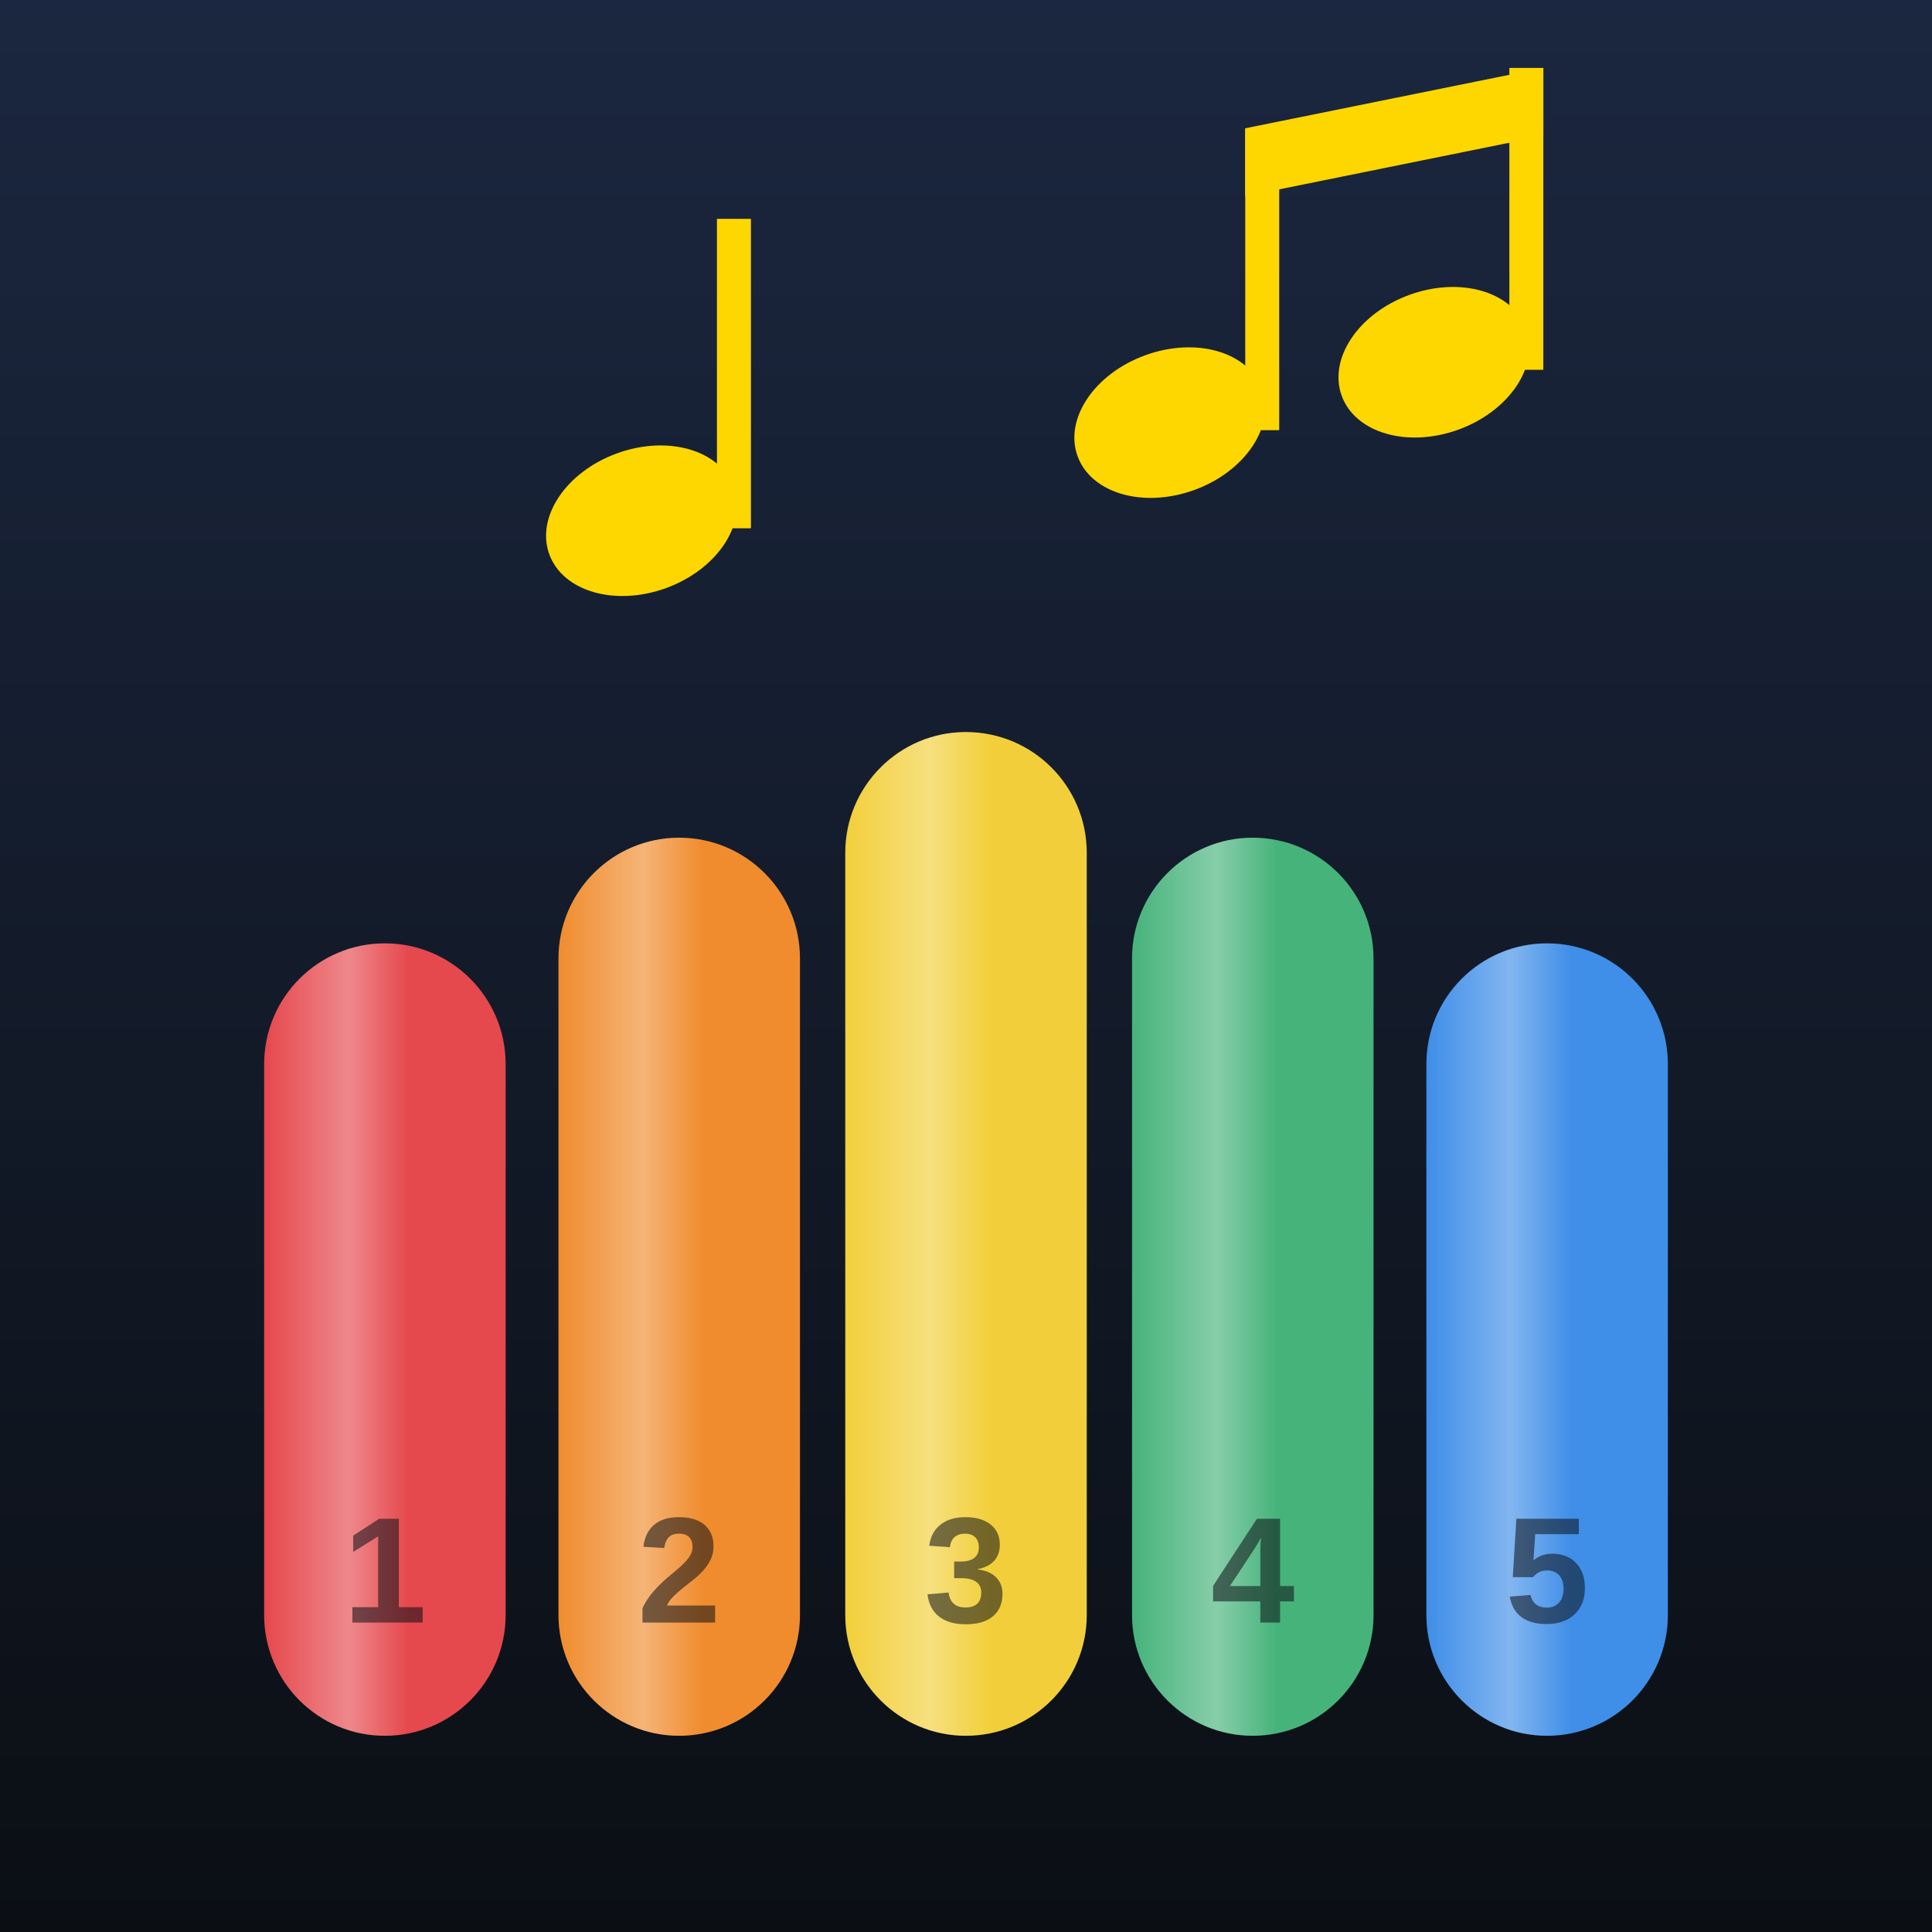
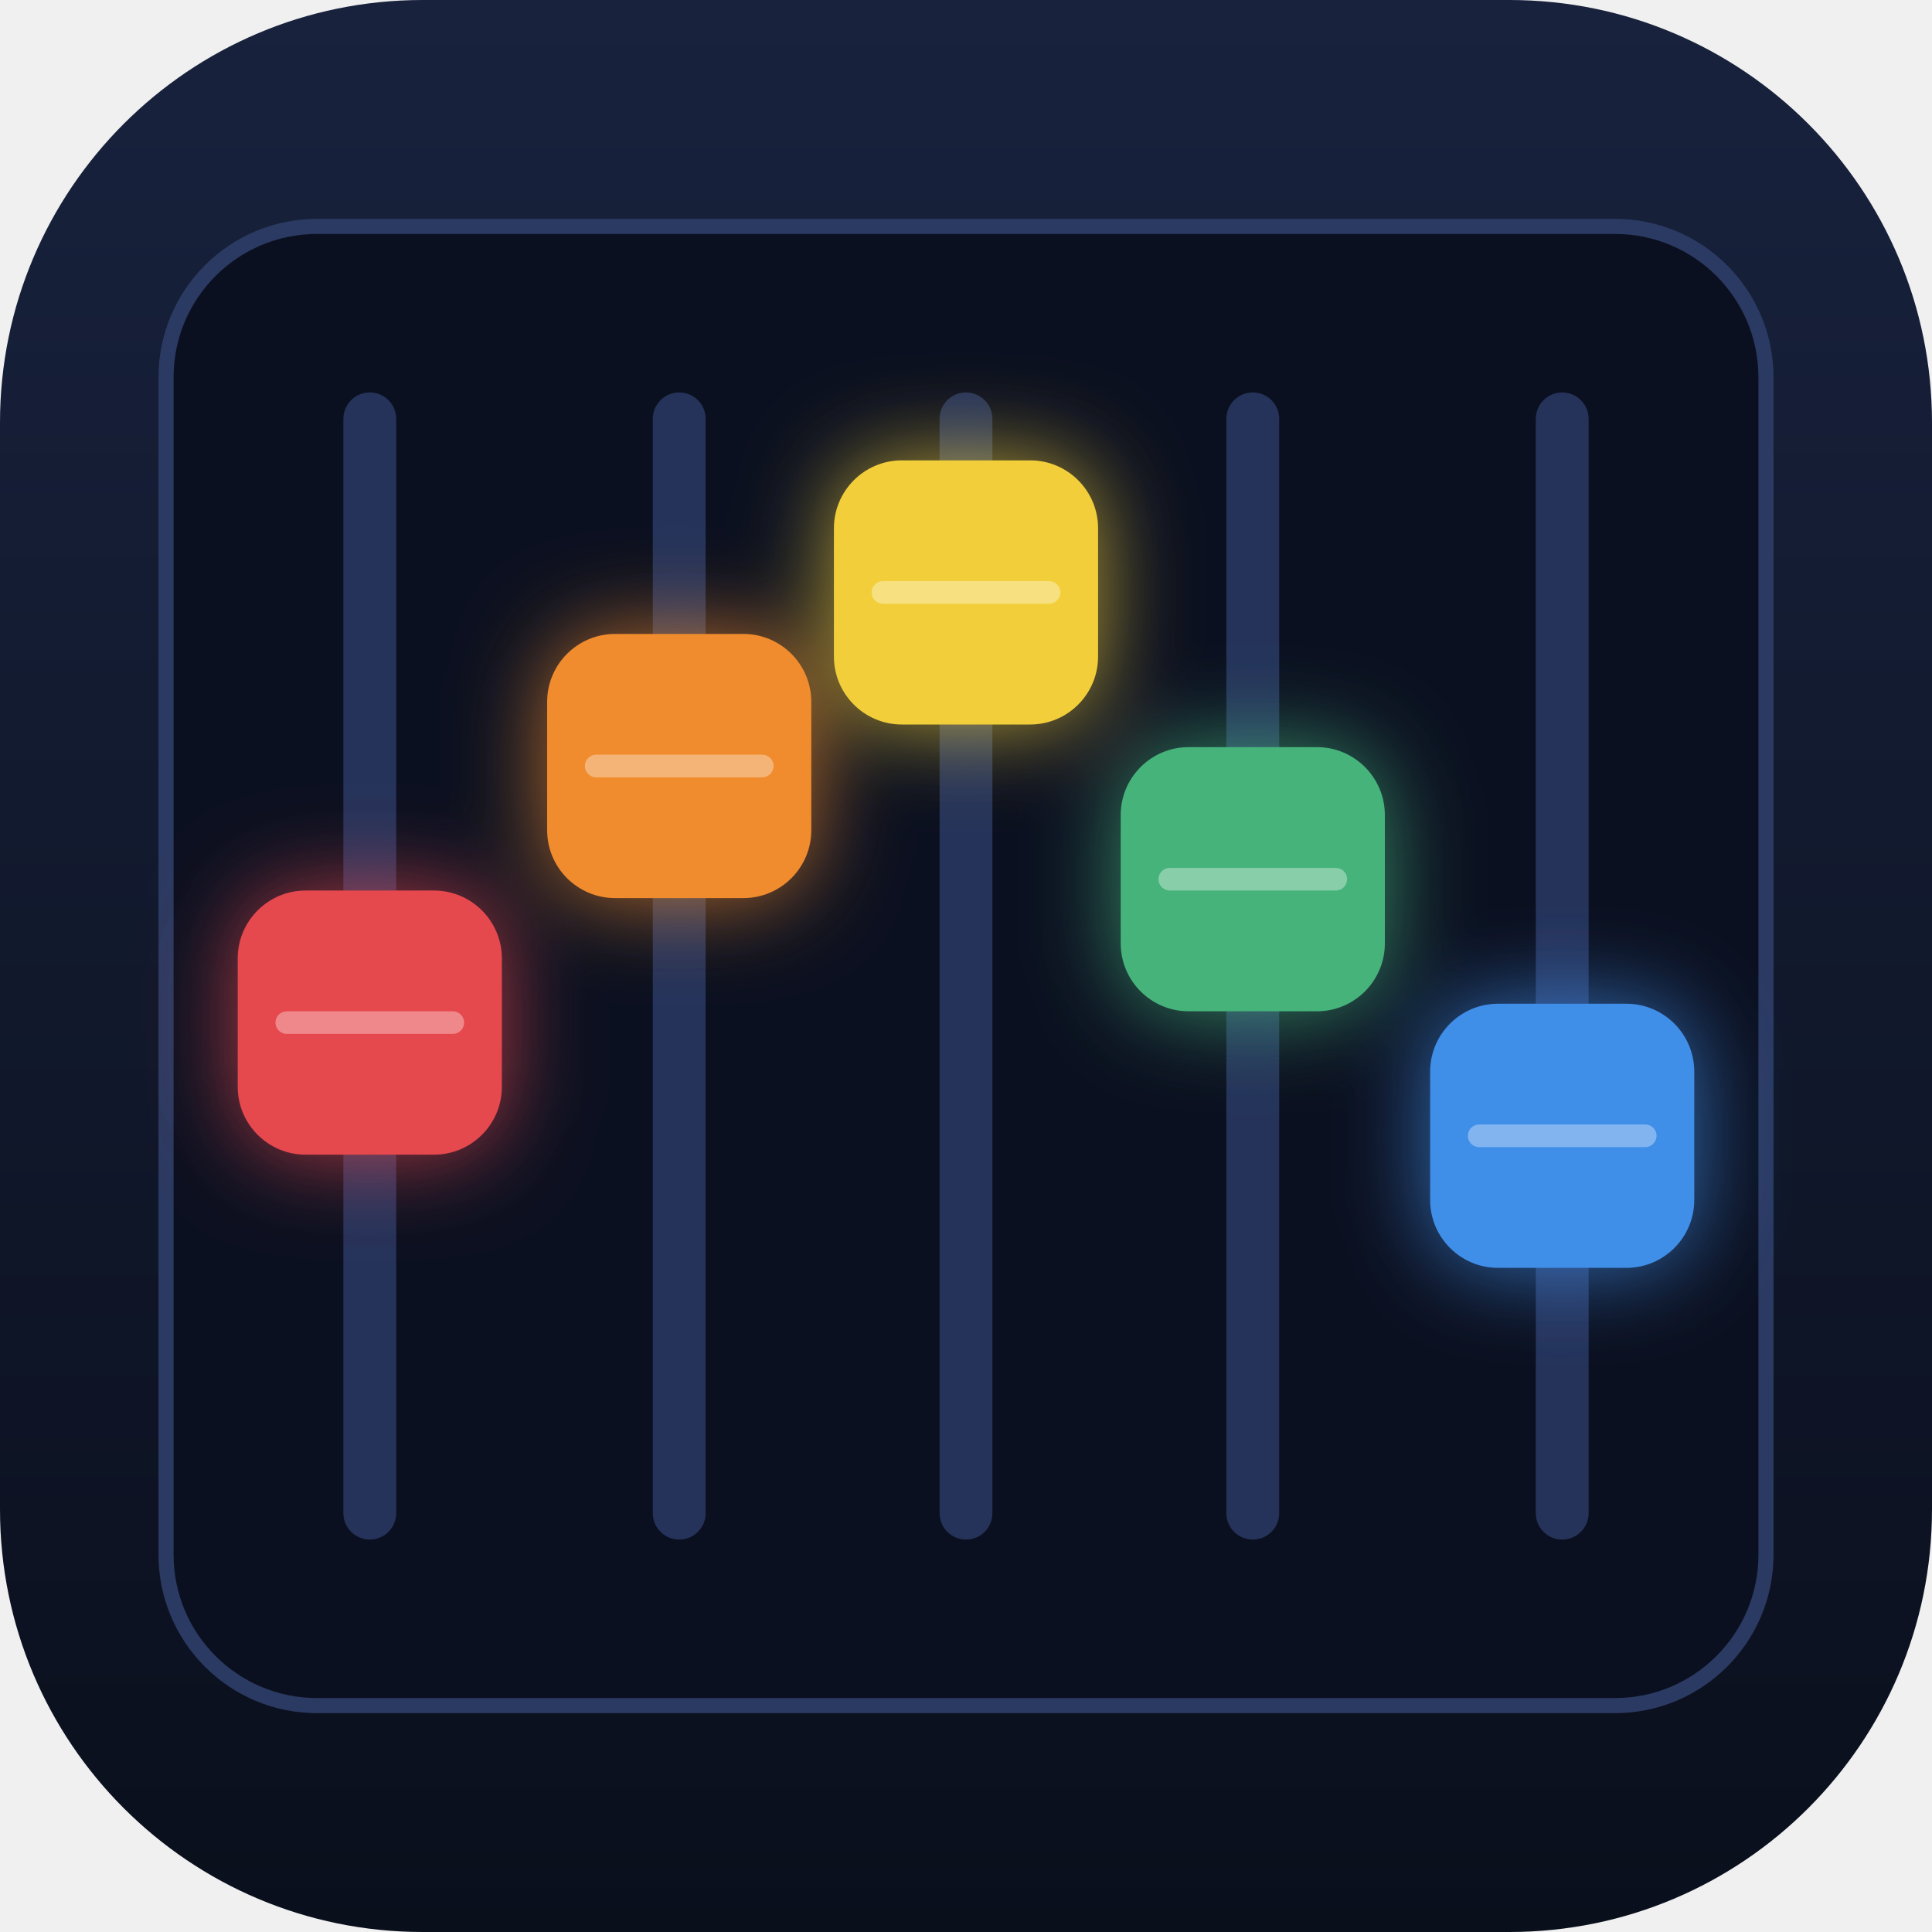
<svg xmlns="http://www.w3.org/2000/svg" viewBox="0 0 512 512">
  <defs>
    <linearGradient id="bg" x1="0" y1="0" x2="0" y2="1">
-       <stop offset="0" stop-color="#1b2740" />
-       <stop offset="1" stop-color="#0b0f14" />
+       <stop offset="0" stop-color="#18223d" />
+       <stop offset="1" stop-color="#0a0f1c" />
    </linearGradient>
-     <linearGradient id="glanz" x1="0" y1="0" x2="1" y2="0">
-       <stop offset="0" stop-color="#fff" stop-opacity=".0" />
-       <stop offset=".35" stop-color="#fff" stop-opacity=".35" />
-       <stop offset=".6" stop-color="#fff" stop-opacity="0" />
-     </linearGradient>
+     <filter id="gl" x="-60%" y="-60%" width="220%" height="220%">
+       <feGaussianBlur stdDeviation="12" />
+     </filter>
  </defs>
-   <rect width="512" height="512" fill="url(#bg)" />
-   <g fill="#FFD700">
-     <ellipse cx="170" cy="138" rx="26" ry="19" transform="rotate(-20 170 138)" />
-     <rect x="190" y="58" width="9" height="82" />
-     <ellipse cx="310" cy="112" rx="26" ry="19" transform="rotate(-20 310 112)" />
-     <ellipse cx="380" cy="96" rx="26" ry="19" transform="rotate(-20 380 96)" />
-     <rect x="330" y="34" width="9" height="80" />
-     <rect x="400" y="18" width="9" height="80" />
-     <path d="M330 34 L409 18 L409 36 L330 52Z" />
+   <rect width="512" height="512" rx="112" fill="url(#bg)" />
+   <rect x="44" y="60" width="424" height="392" rx="40" fill="#0b1020" stroke="#2b3a62" stroke-width="4" />
+   <g fill="#25335a">
+     <rect x="91" y="104" width="14" height="304" rx="7" />
+     <rect x="173" y="104" width="14" height="304" rx="7" />
+     <rect x="249" y="104" width="14" height="304" rx="7" />
+     <rect x="325" y="104" width="14" height="304" rx="7" />
+     <rect x="407" y="104" width="14" height="304" rx="7" />
  </g>
-   <g>
-     <rect x="70" y="250" width="64" height="210" rx="32" fill="#e5484d" />
-     <rect x="148" y="222" width="64" height="238" rx="32" fill="#f08c2e" />
-     <rect x="224" y="194" width="64" height="266" rx="32" fill="#f2cf3a" />
-     <rect x="300" y="222" width="64" height="238" rx="32" fill="#46b37b" />
-     <rect x="378" y="250" width="64" height="210" rx="32" fill="#3f8ee8" />
-     <g fill="url(#glanz)">
-       <rect x="70" y="250" width="64" height="210" rx="32" />
-       <rect x="148" y="222" width="64" height="238" rx="32" />
-       <rect x="224" y="194" width="64" height="266" rx="32" />
-       <rect x="300" y="222" width="64" height="238" rx="32" />
-       <rect x="378" y="250" width="64" height="210" rx="32" />
-     </g>
-     <g fill="#0b0f14" fill-opacity=".55" font-family="Arial,Helvetica,sans-serif" font-weight="900" font-size="40" text-anchor="middle">
-       <text x="102" y="430">1</text>
-       <text x="180" y="430">2</text>
-       <text x="256" y="430">3</text>
-       <text x="332" y="430">4</text>
-       <text x="410" y="430">5</text>
-     </g>
+   <g filter="url(#gl)" opacity=".75">
+     <rect x="63" y="236" width="70" height="70" rx="18" fill="#e5484d" />
+     <rect x="145" y="168" width="70" height="70" rx="18" fill="#f08c2e" />
+     <rect x="221" y="122" width="70" height="70" rx="18" fill="#f2cf3a" />
+     <rect x="297" y="198" width="70" height="70" rx="18" fill="#46b37b" />
+     <rect x="379" y="266" width="70" height="70" rx="18" fill="#3f8ee8" />
+   </g>
+   <rect x="63" y="236" width="70" height="70" rx="18" fill="#e5484d" />
+   <rect x="145" y="168" width="70" height="70" rx="18" fill="#f08c2e" />
+   <rect x="221" y="122" width="70" height="70" rx="18" fill="#f2cf3a" />
+   <rect x="297" y="198" width="70" height="70" rx="18" fill="#46b37b" />
+   <rect x="379" y="266" width="70" height="70" rx="18" fill="#3f8ee8" />
+   <g fill="#fff" fill-opacity=".35">
+     <rect x="73" y="268" width="50" height="6" rx="3" />
+     <rect x="155" y="200" width="50" height="6" rx="3" />
+     <rect x="231" y="154" width="50" height="6" rx="3" />
+     <rect x="307" y="230" width="50" height="6" rx="3" />
+     <rect x="389" y="298" width="50" height="6" rx="3" />
  </g>
</svg>
